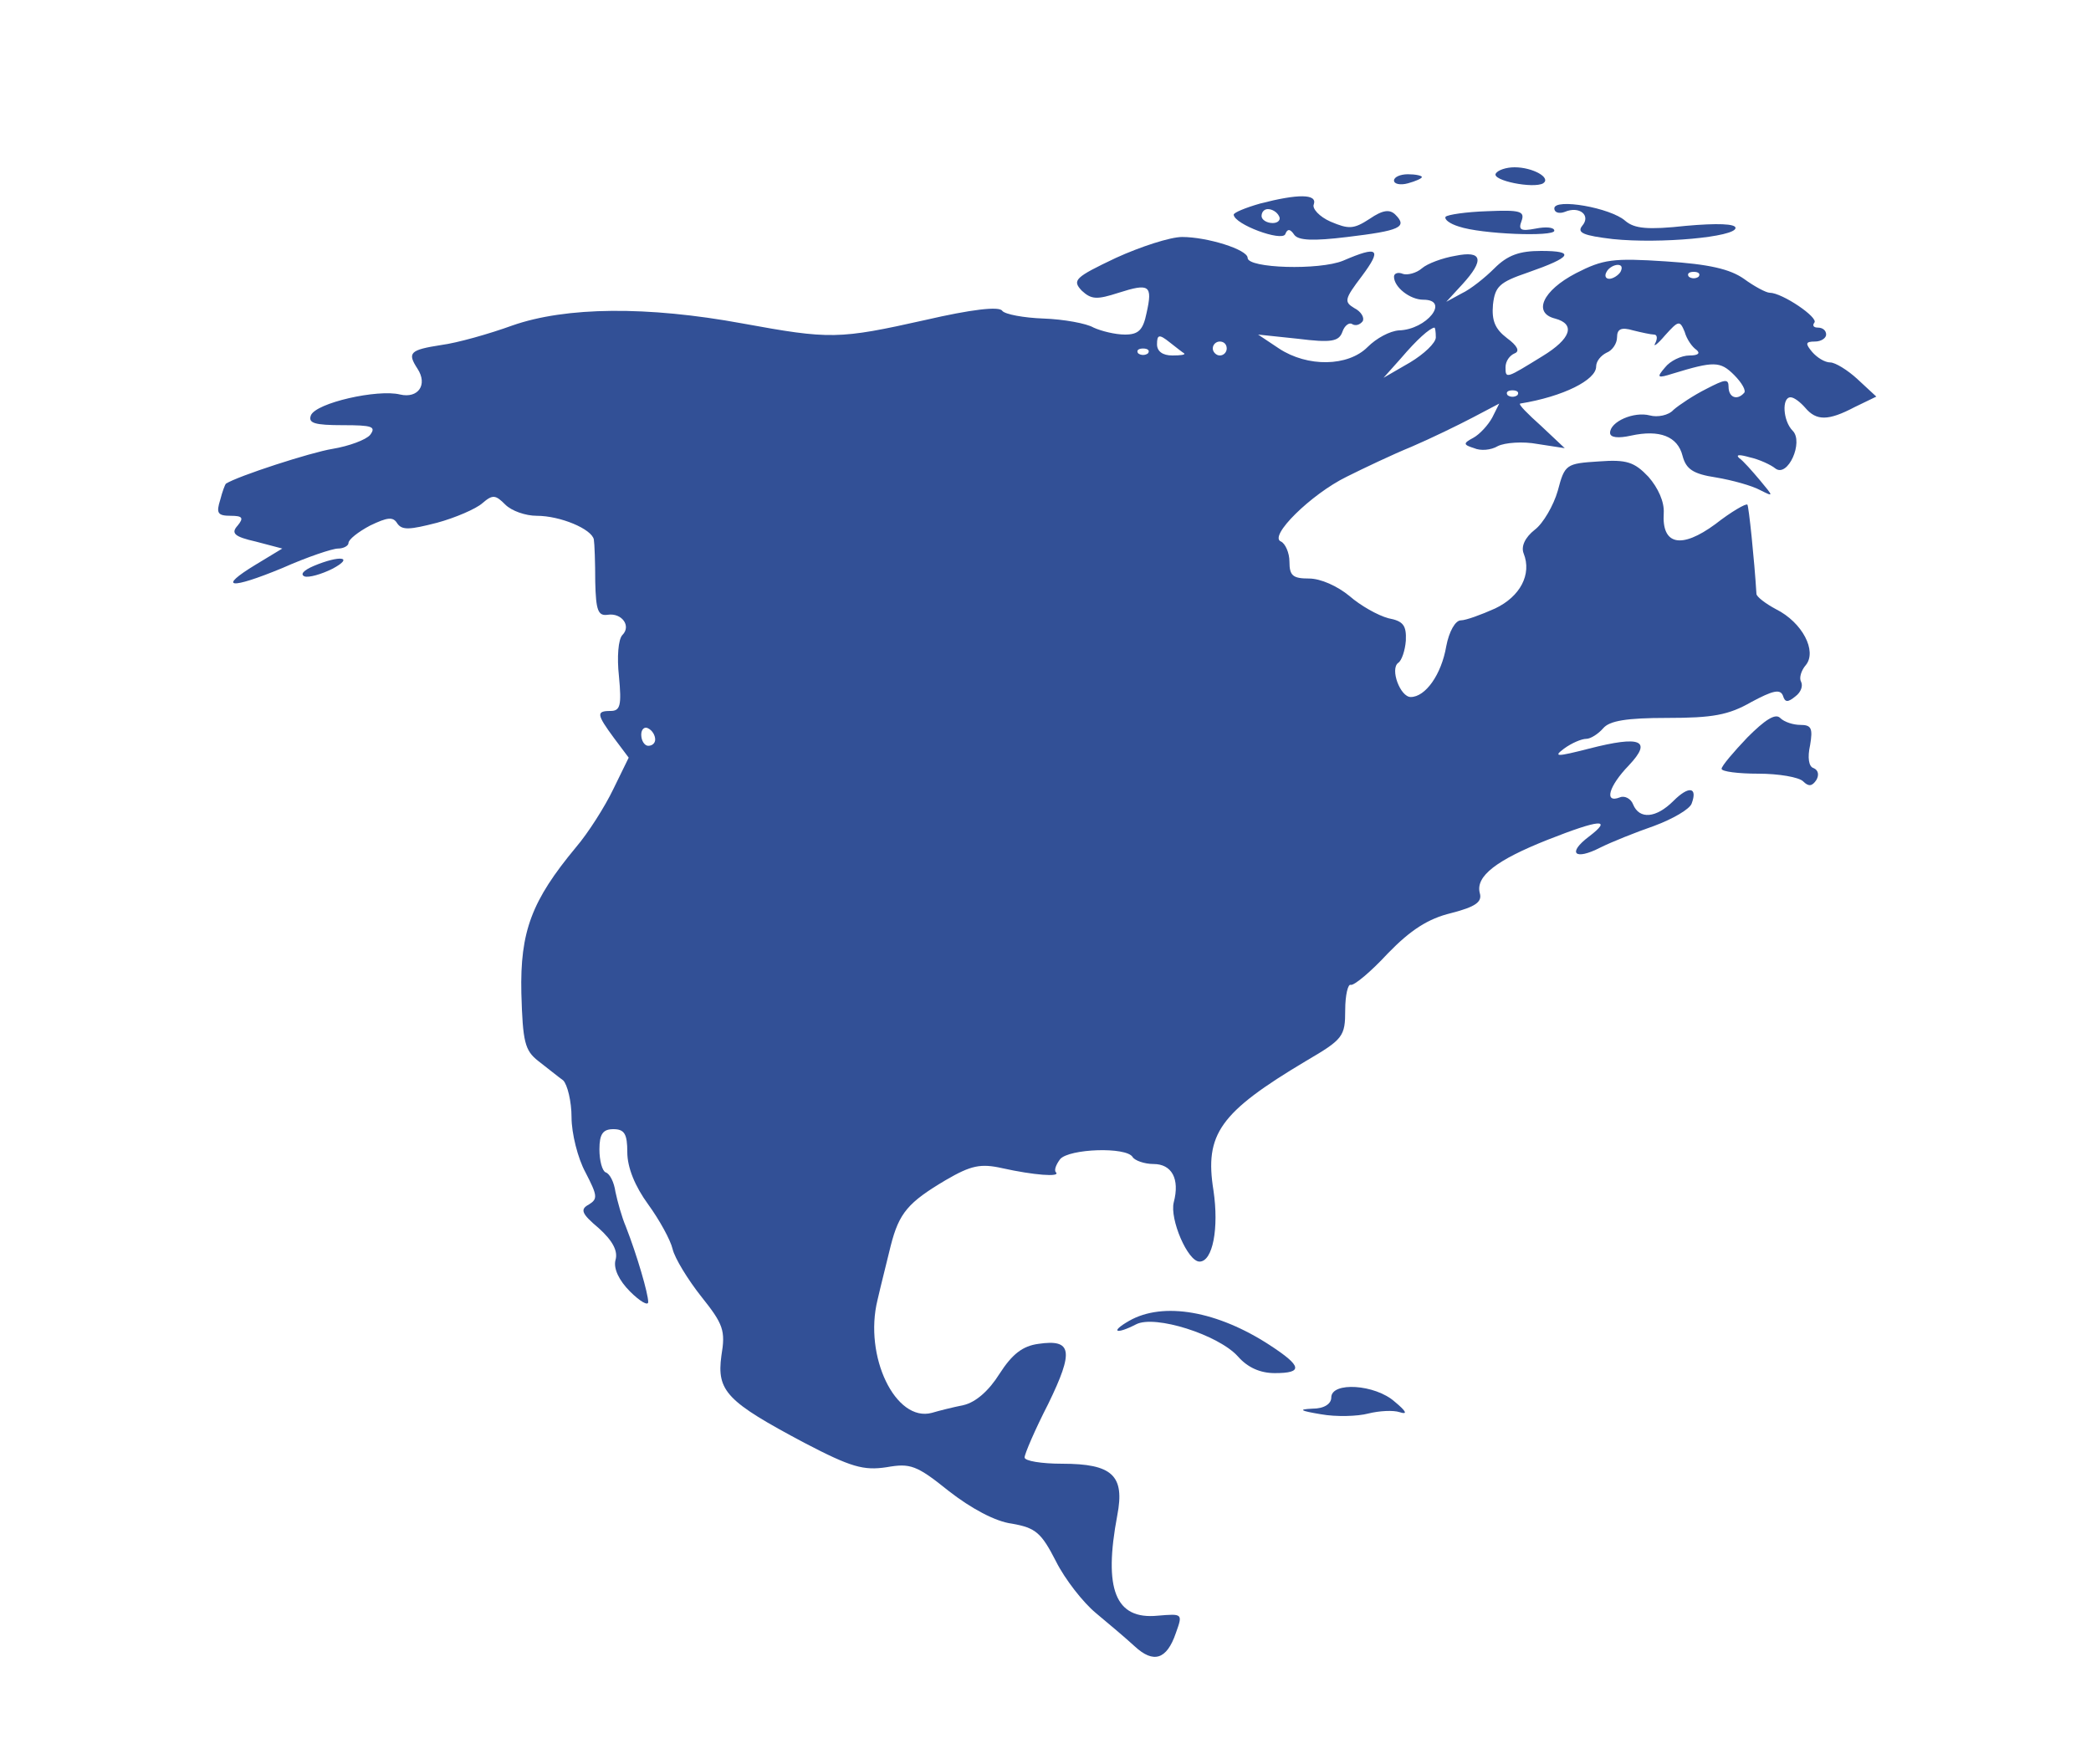
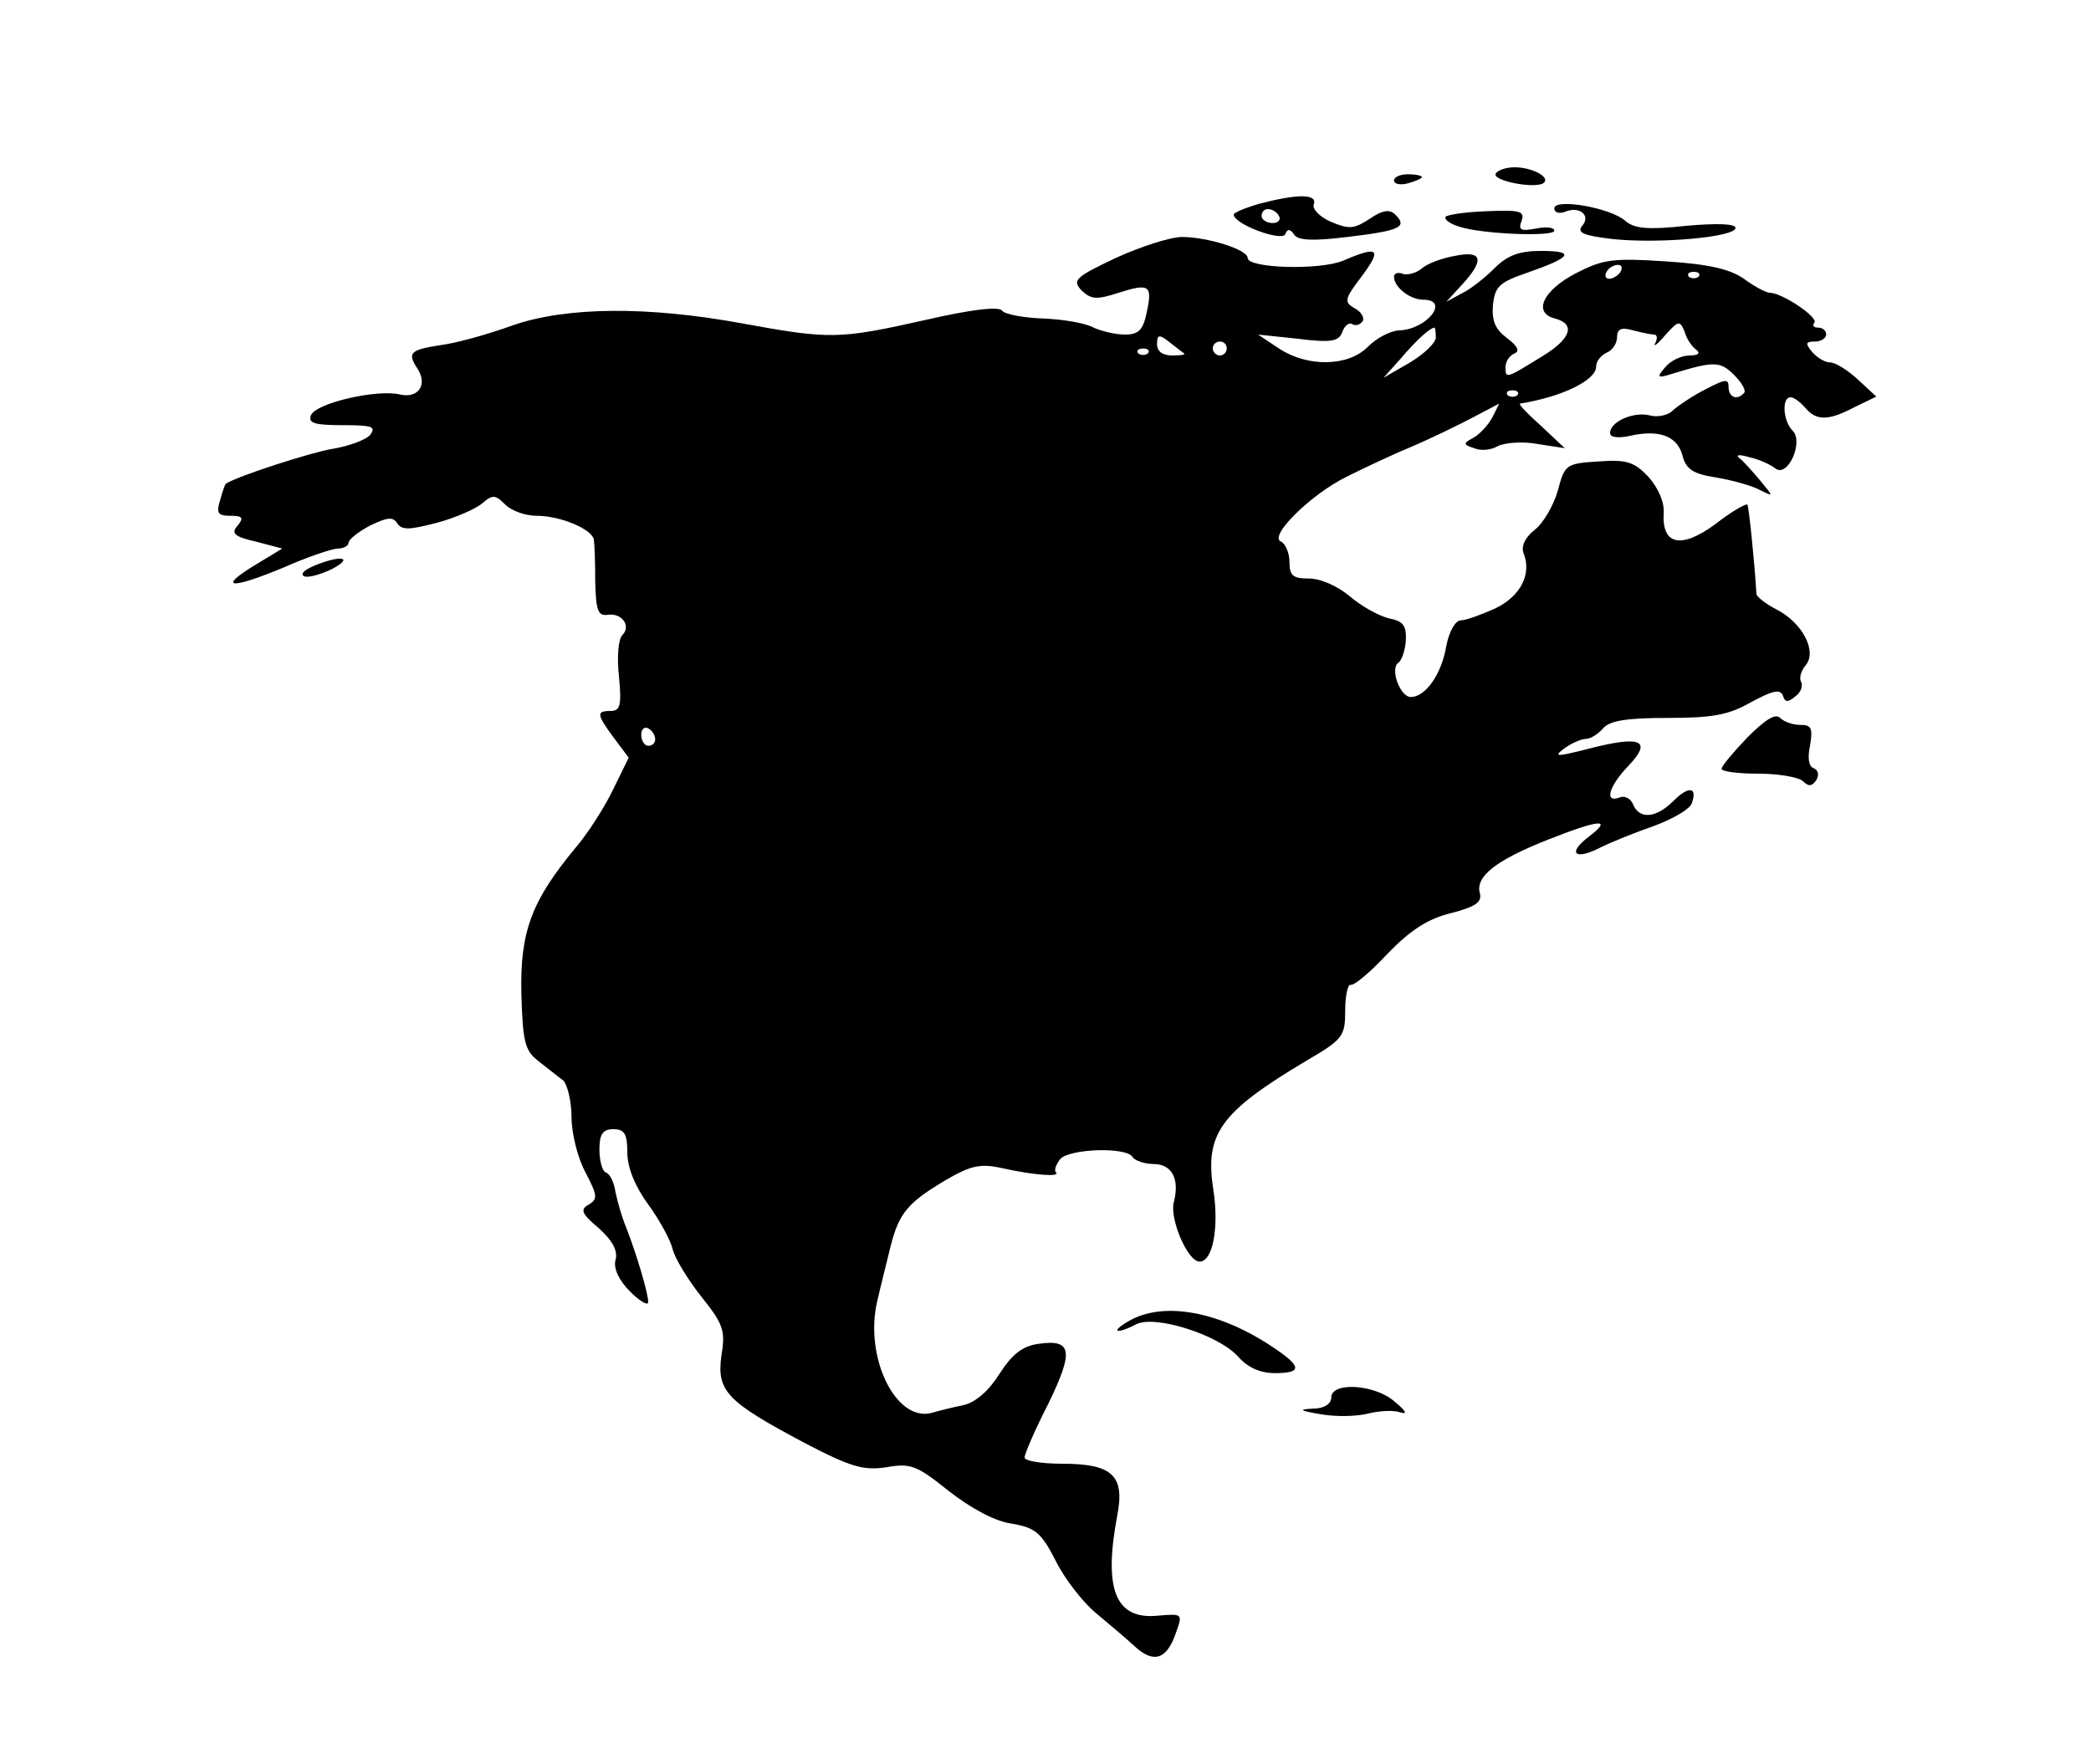
<svg xmlns="http://www.w3.org/2000/svg" version="1.0" width="300pt" height="253pt" viewBox="0 0 300 253" preserveAspectRatio="xMidYMid meet">
-   <g transform="translate(0,253) scale(0.1,-0.1)" fill="#325096" stroke="none">
+   <g transform="translate(0,253) scale(0.1,-0.1)" fill="#000000" stroke="none">
    <path d="M2146 2281 c-6 -10 54 -22 68 -14 12 8 -15 23 -41 23 -12 0 -24 -4 -27 -9z" />
    <path d="M2000 2271 c0 -5 9 -7 20 -4 11 3 20 7 20 9 0 2 -9 4 -20 4 -11 0 -20 -4 -20 -9z" />
    <path d="M1808 2238 c-21 -6 -38 -13 -38 -16 1 -14 69 -39 74 -28 3 8 7 8 13 -1 6 -8 27 -9 76 -3 75 9 87 14 69 32 -8 8 -18 7 -37 -6 -23 -15 -30 -15 -56 -4 -16 7 -27 19 -24 25 5 15 -23 15 -77 1z m27 -18 c3 -5 -1 -10 -9 -10 -9 0 -16 5 -16 10 0 6 4 10 9 10 6 0 13 -4 16 -10z" />
    <path d="M2230 2231 c0 -6 7 -8 15 -5 21 9 38 -5 25 -20 -8 -10 2 -14 44 -19 68 -7 176 3 176 16 0 6 -26 7 -71 3 -55 -6 -74 -4 -87 7 -21 19 -102 33 -102 18z" />
    <path d="M2074 2219 c-2 -4 6 -10 19 -14 32 -11 137 -15 137 -6 0 5 -12 6 -27 3 -21 -4 -25 -2 -20 11 5 14 -2 16 -49 14 -31 -1 -57 -5 -60 -8z" />
    <path d="M1601 2160 c-59 -28 -63 -32 -49 -47 14 -13 22 -13 53 -3 44 14 49 11 40 -29 -5 -25 -12 -31 -31 -31 -14 0 -34 5 -45 10 -10 6 -43 12 -72 13 -28 1 -55 6 -59 11 -4 7 -45 2 -110 -13 -125 -28 -137 -28 -263 -5 -136 25 -253 24 -330 -3 -33 -12 -79 -25 -102 -28 -45 -7 -49 -11 -34 -34 15 -23 1 -43 -25 -37 -32 8 -121 -12 -128 -30 -4 -11 5 -14 46 -14 42 0 48 -2 39 -14 -6 -7 -30 -16 -54 -20 -31 -5 -136 -39 -153 -50 -1 -1 -5 -11 -8 -23 -6 -19 -4 -23 15 -23 17 0 19 -3 10 -14 -10 -11 -5 -16 26 -23 l38 -10 -38 -23 c-56 -34 -37 -36 38 -5 36 16 72 28 80 28 8 0 15 4 15 8 0 5 14 16 31 25 25 12 33 13 39 3 7 -10 18 -9 57 1 26 7 56 20 65 28 15 13 19 12 33 -2 9 -9 29 -16 45 -16 34 0 79 -19 82 -34 1 -6 2 -33 2 -61 1 -41 4 -49 18 -47 20 3 34 -16 21 -29 -6 -6 -8 -32 -5 -59 4 -42 2 -50 -12 -50 -21 0 -20 -5 5 -39 l21 -28 -22 -45 c-12 -25 -36 -63 -54 -84 -63 -76 -80 -120 -78 -209 2 -70 5 -82 24 -97 13 -10 29 -23 36 -28 6 -6 12 -30 12 -53 0 -23 9 -59 20 -79 17 -33 18 -38 5 -46 -13 -7 -11 -13 14 -34 20 -18 28 -33 24 -46 -3 -12 5 -29 21 -45 14 -14 26 -21 26 -15 0 12 -16 67 -32 108 -6 14 -12 36 -15 50 -2 14 -8 26 -14 28 -5 2 -9 17 -9 33 0 22 5 29 20 29 16 0 20 -7 20 -33 0 -22 11 -49 30 -75 16 -22 32 -51 35 -64 3 -13 22 -44 41 -68 32 -40 35 -49 29 -85 -7 -51 8 -66 119 -125 67 -35 85 -40 118 -35 34 6 43 3 89 -34 32 -25 67 -44 91 -47 34 -6 42 -13 63 -54 13 -26 39 -59 57 -74 18 -15 43 -36 56 -48 27 -25 46 -19 59 19 10 28 10 28 -26 25 -61 -6 -78 38 -58 144 11 57 -7 74 -79 74 -30 0 -54 4 -54 9 0 5 15 40 34 77 37 76 34 93 -14 86 -23 -3 -38 -15 -56 -43 -15 -24 -34 -41 -52 -45 -15 -3 -35 -8 -45 -11 -52 -14 -98 81 -78 162 5 22 14 57 19 78 12 47 25 62 79 94 36 21 50 24 81 17 45 -10 84 -13 77 -6 -3 3 0 11 6 19 13 15 95 18 104 3 3 -5 17 -10 30 -10 26 0 38 -21 29 -55 -6 -24 20 -85 37 -85 19 0 28 48 20 102 -13 81 9 112 133 186 53 31 56 35 56 73 0 21 4 38 8 36 5 -1 29 19 53 45 33 34 58 50 91 58 35 9 45 16 41 29 -6 24 24 47 97 76 76 30 94 31 60 5 -32 -24 -21 -35 16 -16 16 8 51 22 77 31 27 10 51 24 54 32 9 24 -4 26 -26 4 -25 -25 -49 -27 -58 -5 -3 8 -12 13 -19 10 -23 -9 -16 16 13 46 34 36 17 43 -57 24 -47 -12 -52 -12 -36 0 11 8 25 14 32 14 6 0 17 7 24 15 9 11 34 15 92 15 65 0 88 4 121 23 30 16 41 19 45 9 3 -10 7 -10 18 -1 8 6 11 15 8 21 -3 5 0 16 7 24 16 20 -5 61 -43 80 -15 8 -28 18 -28 22 -3 49 -11 126 -13 128 -2 2 -23 -10 -46 -28 -49 -36 -77 -30 -74 16 1 16 -8 36 -22 52 -20 21 -31 25 -71 22 -47 -3 -49 -4 -59 -42 -6 -21 -21 -47 -33 -56 -14 -11 -20 -24 -16 -34 12 -30 -5 -62 -41 -79 -20 -9 -42 -17 -49 -17 -8 0 -17 -16 -21 -37 -7 -41 -30 -73 -51 -73 -15 0 -30 40 -18 49 5 3 10 18 11 32 1 22 -4 28 -25 32 -15 4 -40 18 -56 32 -17 14 -41 25 -58 25 -23 0 -28 4 -28 24 0 13 -6 26 -12 29 -19 7 43 68 94 93 24 12 66 32 93 43 28 12 67 31 88 42 l38 20 -10 -20 c-6 -11 -18 -24 -27 -29 -15 -8 -15 -10 1 -15 9 -4 24 -3 34 3 10 5 36 7 57 3 l39 -6 -34 32 c-19 17 -33 31 -30 32 62 10 109 34 109 53 0 8 7 16 15 20 8 3 15 13 15 22 0 12 6 15 23 10 12 -3 26 -6 30 -6 5 0 5 -6 2 -12 -4 -7 3 -2 14 11 19 21 21 22 28 5 3 -11 11 -22 17 -26 6 -5 2 -8 -10 -8 -12 0 -28 -8 -35 -17 -13 -15 -11 -16 11 -9 59 18 68 18 88 -2 11 -11 18 -23 14 -26 -10 -11 -22 -6 -22 9 0 12 -5 11 -32 -3 -18 -9 -39 -23 -47 -30 -7 -8 -23 -11 -34 -8 -23 6 -57 -9 -57 -25 0 -7 12 -8 30 -4 41 9 67 -1 74 -29 5 -19 15 -26 48 -31 24 -4 52 -12 63 -18 20 -10 20 -10 0 14 -11 13 -24 28 -30 32 -5 5 1 5 15 1 14 -3 31 -11 37 -16 18 -14 41 38 25 54 -14 14 -16 48 -3 48 5 0 14 -7 21 -15 16 -19 33 -19 71 1 l31 15 -27 25 c-14 13 -32 24 -39 24 -8 0 -19 7 -26 15 -10 12 -10 15 4 15 9 0 16 5 16 10 0 6 -5 10 -12 10 -6 0 -8 3 -5 7 7 7 -46 43 -64 43 -5 0 -22 9 -37 20 -20 14 -50 21 -112 25 -76 5 -90 3 -129 -17 -48 -25 -62 -57 -30 -65 30 -8 23 -29 -18 -54 -52 -32 -53 -33 -53 -16 0 9 6 17 13 20 8 3 4 11 -11 22 -17 13 -22 25 -20 48 3 26 9 32 50 46 63 22 69 31 19 31 -31 0 -48 -6 -67 -25 -13 -13 -34 -30 -47 -36 l-22 -12 23 25 c32 35 29 49 -10 41 -18 -3 -40 -11 -48 -18 -8 -7 -21 -10 -27 -8 -7 3 -13 1 -13 -4 0 -15 23 -33 42 -33 39 0 5 -43 -35 -44 -13 -1 -32 -11 -45 -24 -28 -28 -86 -29 -127 -2 l-30 20 57 -6 c48 -6 59 -4 64 10 3 9 10 14 14 11 5 -3 11 -1 15 4 3 5 -2 14 -12 19 -15 9 -14 13 11 46 29 39 24 44 -27 22 -34 -14 -137 -11 -137 4 0 12 -58 30 -94 30 -17 0 -60 -14 -95 -30z m724 -20 c-3 -5 -11 -10 -16 -10 -6 0 -7 5 -4 10 3 6 11 10 16 10 6 0 7 -4 4 -10z m112 -7 c-4 -3 -10 -3 -14 0 -3 4 0 7 7 7 7 0 10 -3 7 -7z m-377 -87 c0 -8 -17 -24 -37 -36 l-38 -22 25 28 c23 27 41 43 48 44 1 0 2 -6 2 -14z m-361 -23 c2 -2 -5 -3 -17 -3 -14 0 -22 6 -22 16 0 14 3 15 18 3 9 -7 19 -15 21 -16z m61 7 c0 -5 -4 -10 -10 -10 -5 0 -10 5 -10 10 0 6 5 10 10 10 6 0 10 -4 10 -10z m-113 -7 c-4 -3 -10 -3 -14 0 -3 4 0 7 7 7 7 0 10 -3 7 -7z m530 -60 c-4 -3 -10 -3 -14 0 -3 4 0 7 7 7 7 0 10 -3 7 -7z m-1237 -494 c0 -5 -4 -9 -10 -9 -5 0 -10 7 -10 16 0 8 5 12 10 9 6 -3 10 -10 10 -16z" />
    <path d="M450 1718 c-14 -6 -20 -12 -13 -15 6 -2 24 3 40 11 32 17 11 20 -27 4z" />
    <path d="M2507 1472 c-20 -21 -37 -41 -37 -45 0 -4 24 -7 53 -7 29 0 58 -5 64 -11 8 -8 13 -7 19 2 4 7 3 14 -4 17 -7 2 -9 15 -5 33 4 24 2 29 -14 29 -10 0 -23 4 -29 10 -7 7 -22 -3 -47 -28z" />
    <path d="M1620 635 c-28 -16 -19 -20 10 -5 27 14 118 -15 146 -46 14 -16 32 -24 53 -24 41 0 39 10 -7 40 -75 49 -153 63 -202 35z" />
    <path d="M1910 525 c0 -9 -10 -16 -27 -16 -21 -1 -18 -3 12 -8 22 -4 53 -3 68 1 16 4 36 5 45 2 12 -4 10 1 -7 15 -28 25 -91 29 -91 6z" />
  </g>
</svg>
